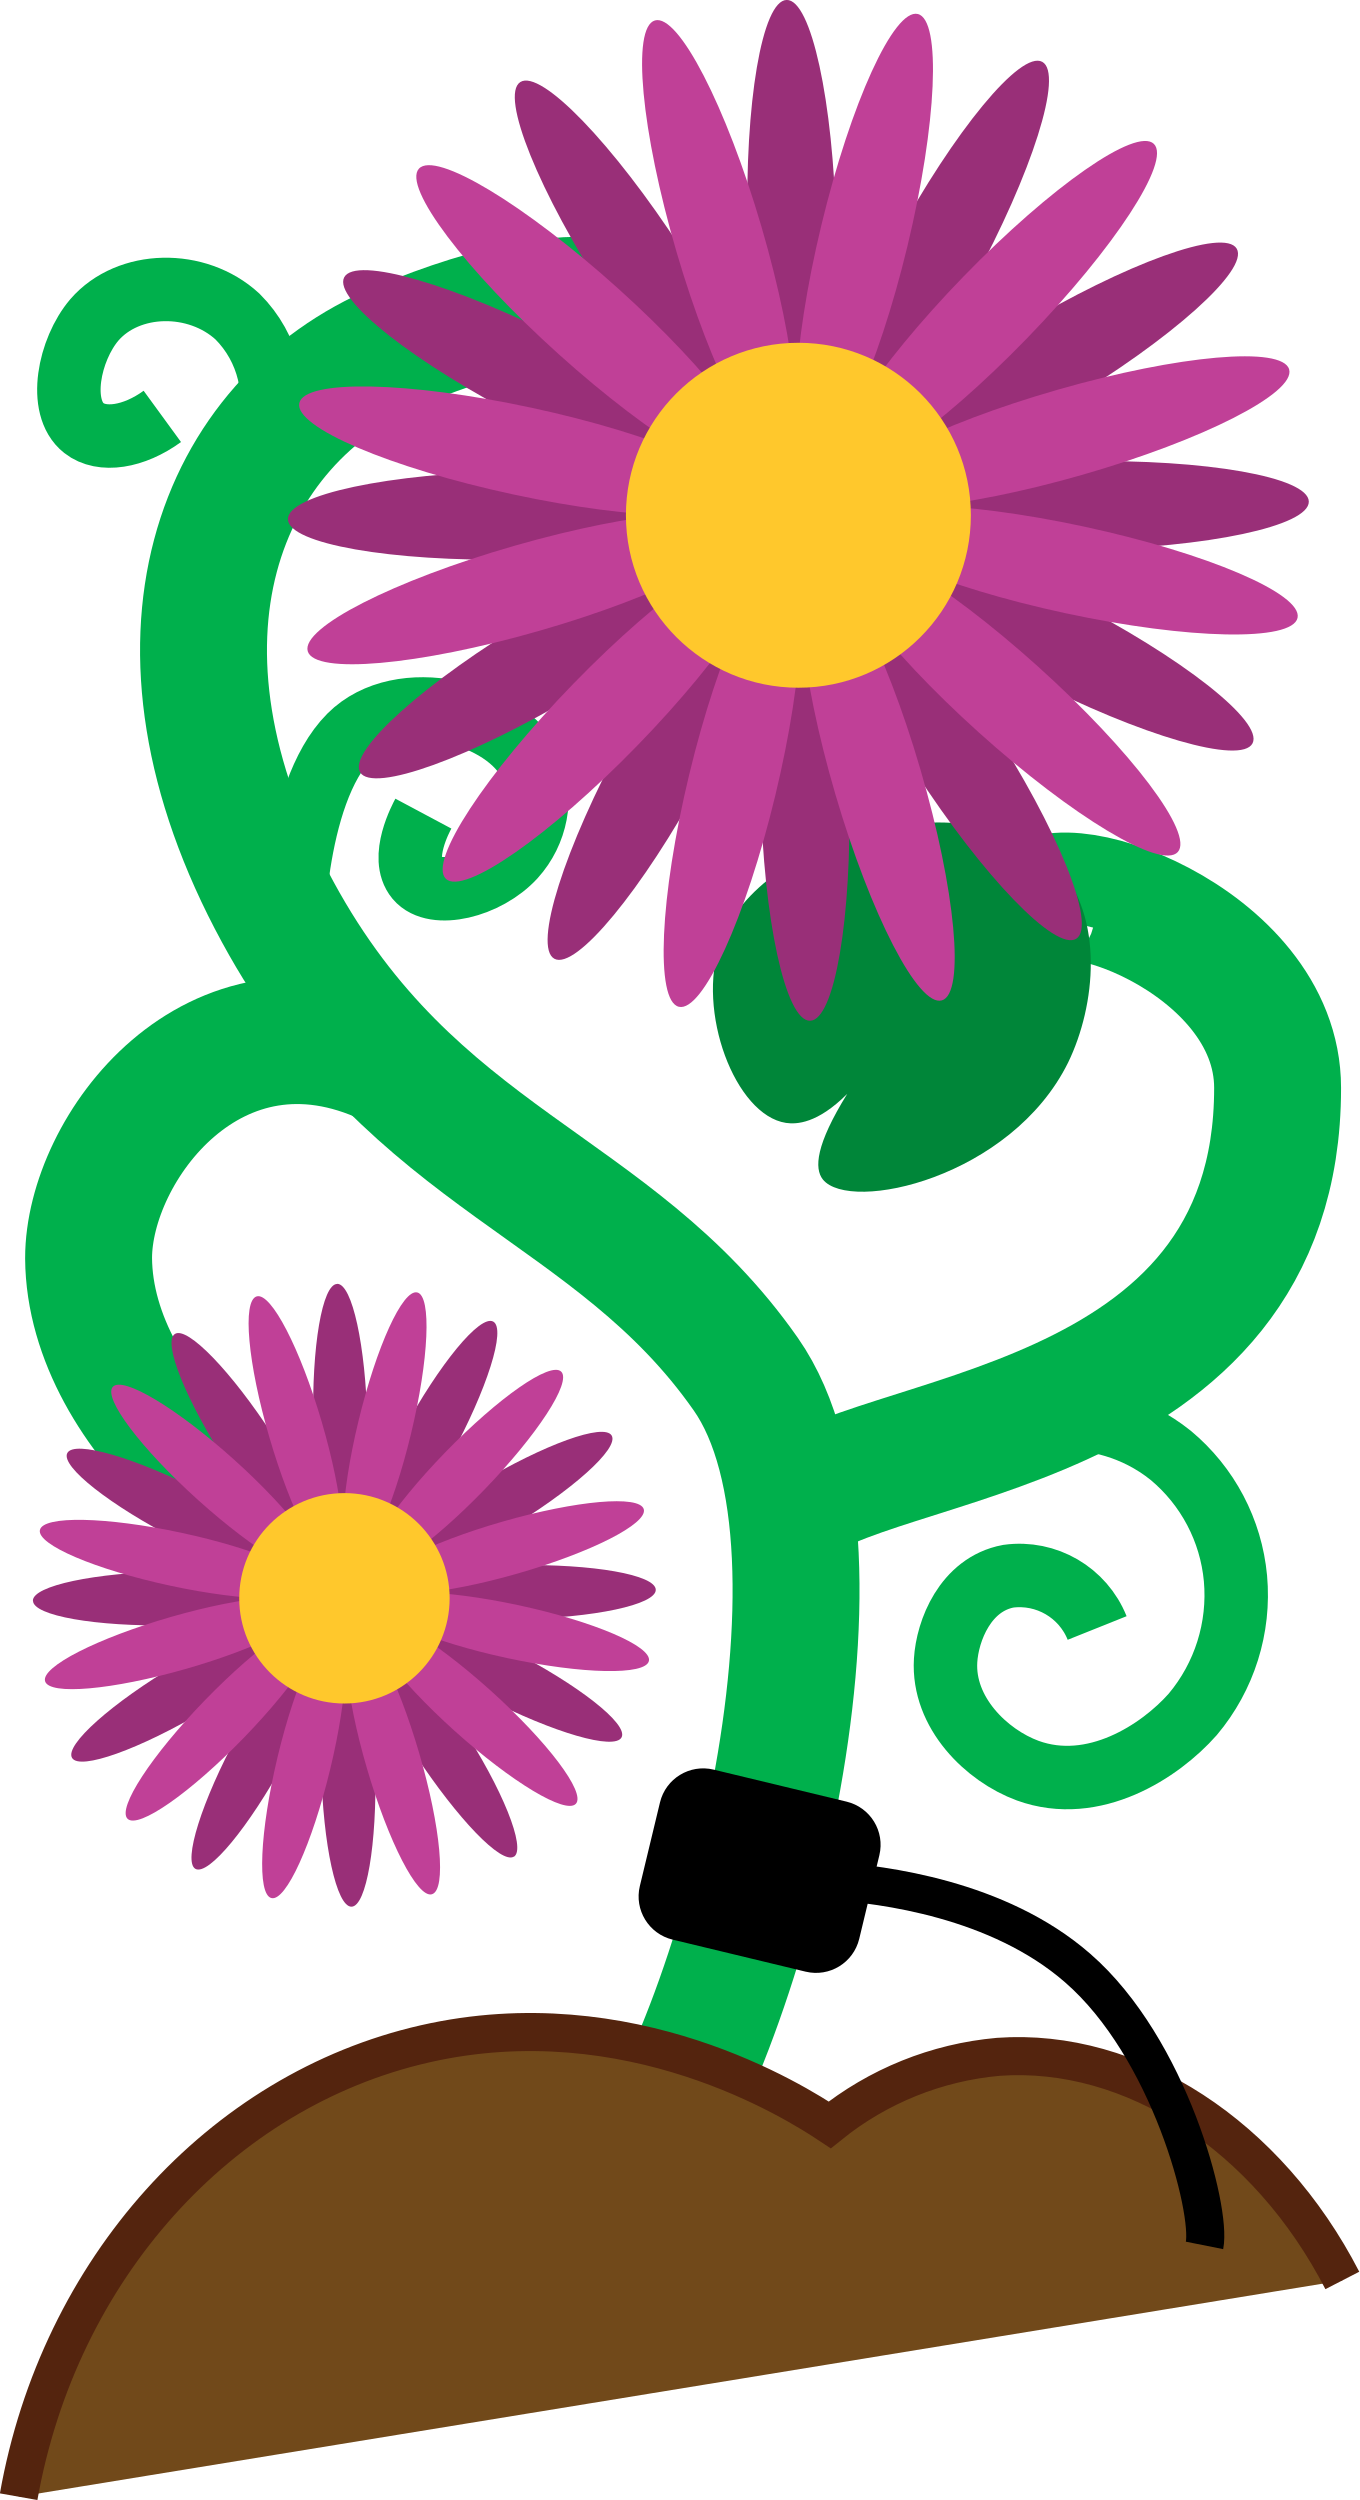
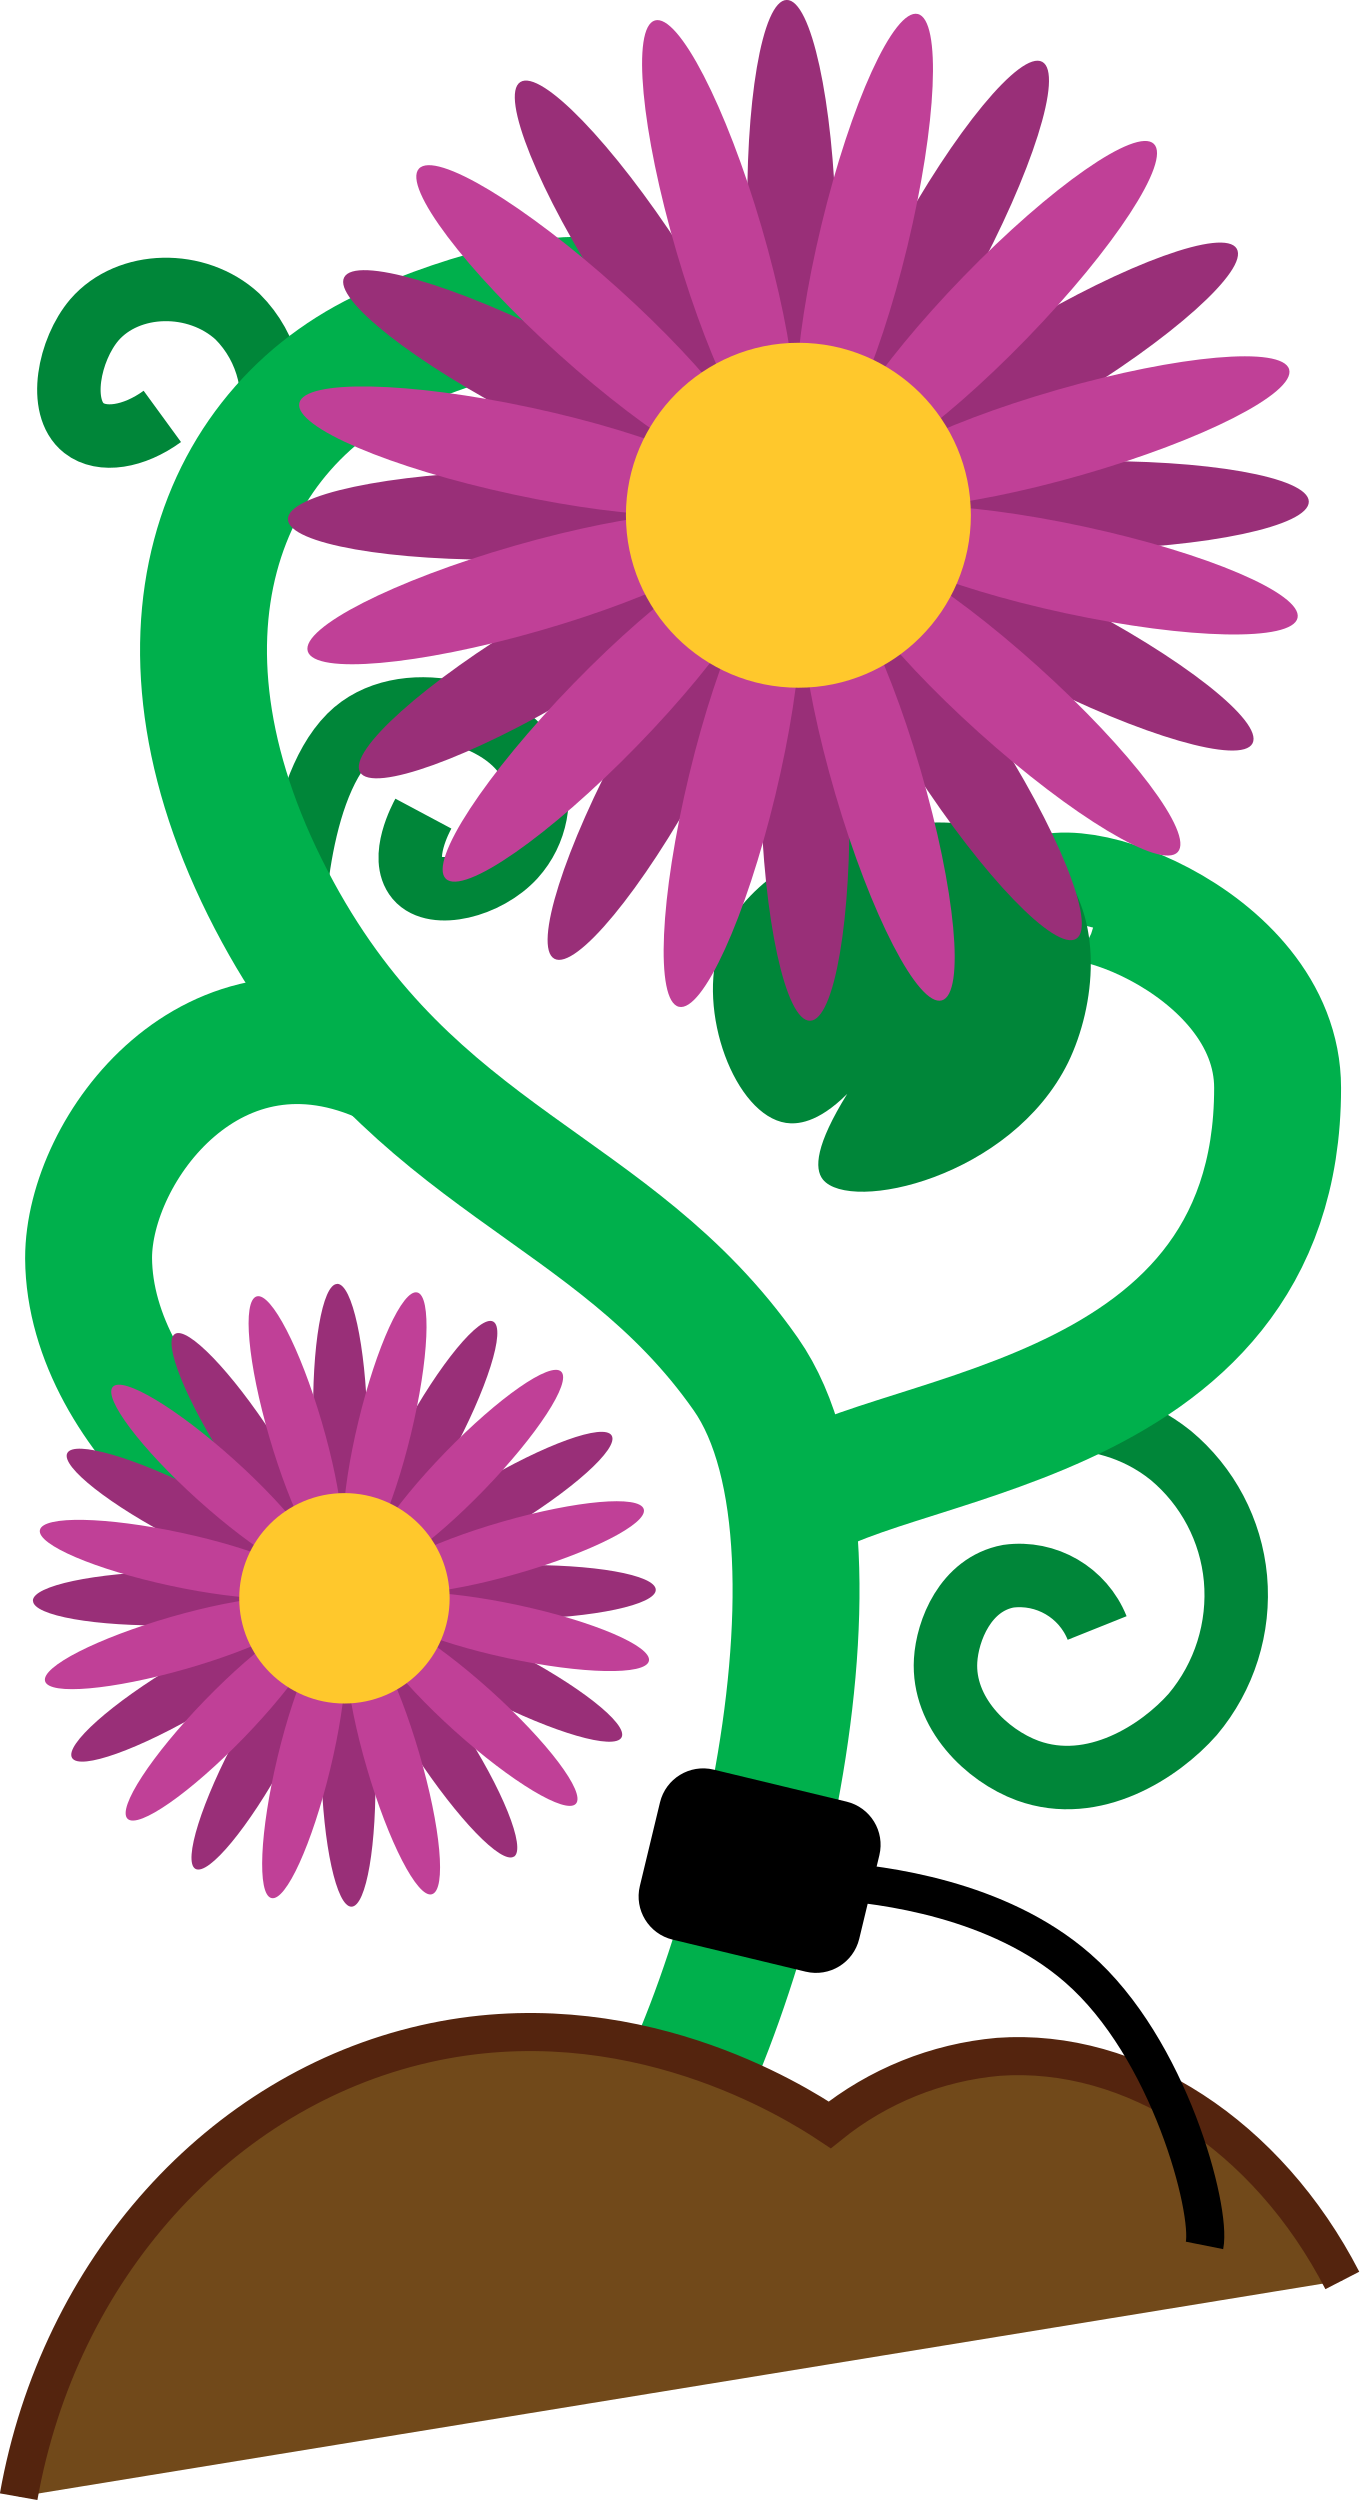
<svg xmlns="http://www.w3.org/2000/svg" viewBox="0 0 107.1 196.99">
  <defs>
-     <style>.cls-1,.cls-2,.cls-9{fill:none;}.cls-1,.cls-2{stroke:#00b04c;}.cls-1,.cls-2,.cls-4,.cls-8,.cls-9{stroke-miterlimit:10;}.cls-1{stroke-width:10px;}.cls-2{stroke-width:5px;}.cls-3{fill:#008639;}.cls-4{fill:#71491a;stroke:#54240e;}.cls-4,.cls-8,.cls-9{stroke-width:3px;}.cls-5{fill:#992f78;}.cls-6{fill:#c04097;}.cls-7{fill:#ffc82c;}.cls-8,.cls-9{stroke:#000;}</style>
+     <style>.cls-1,.cls-2,.cls-9{fill:none;}.cls-1{stroke:#008639;stroke-width:5px;}.cls-1,.cls-2,.cls-4,.cls-8,.cls-9{stroke-miterlimit:10;}.cls-2{stroke:#00b04c;stroke-width:10px;}.cls-3{fill:#008639;}.cls-4{fill:#71491a;stroke:#54240e;}.cls-4,.cls-8,.cls-9{stroke-width:3px;}.cls-5{fill:#992f78;}.cls-6{fill:#c04097;}.cls-7{fill:#ffc82c;}.cls-8,.cls-9{stroke:#000;}</style>
  </defs>
  <g id="pasted_back" data-name="pasted back">
-     <path class="cls-1" d="M48.13,172.67c9.26-11.49,19.39-50.5,9.65-64.4-10.5-15-26.11-16.61-36.87-36.4-11.6-21.33-4.67-38.67,9.5-44.61,16-6.69,22.2-3.11,24.94,2.94" transform="translate(0.98 0)" />
-     <path class="cls-1" d="M60.9,119.07c6.36-6.28,38.81-5.7,38.79-33.35,0-11.83-18.39-18-19.4-13.8" transform="translate(0.98 0)" />
-     <path class="cls-1" d="M29.66,83.72C15.85,77.23,6,90.53,6,99.14c.08,12.55,15.06,23.94,21.5,22.21" transform="translate(0.98 0)" />
-     <path class="cls-2" d="M22,75.35c0-.8,0-12.77,4.59-17.36,4-4,12.4-1.88,14.3,2.38a7,7,0,0,1-1.36,7.15c-2.15,2.35-6.29,3.34-7.66,1.7s.35-4.81.51-5.11" transform="translate(0.98 0)" />
-     <path class="cls-2" d="M20,34.41a9.3,9.3,0,0,0-2.27-9.47c-3.2-2.94-8.59-2.83-11.27.26-2,2.35-2.91,6.89-.83,8.53,1.41,1.11,3.93.72,6.18-.92" transform="translate(0.98 0)" />
-     <path class="cls-2" d="M77.93,112.36c.59-.19,7.61-2.28,13.33,2.31a14.33,14.33,0,0,1,5.11,9.7A14.62,14.62,0,0,1,93,135.09C90.43,138,85.2,141.41,80,139.52c-3.24-1.19-6.72-4.57-6.47-8.68.14-2.34,1.55-6,4.94-6.64a6.59,6.59,0,0,1,7,4.08" transform="translate(0.98 0)" />
+     <path class="cls-1" d="M22,75.35c0-.8,0-12.77,4.59-17.36,4-4,12.4-1.88,14.3,2.38a7,7,0,0,1-1.36,7.15c-2.15,2.35-6.29,3.34-7.66,1.7s.35-4.81.51-5.11" transform="translate(0.98 0)" />
+     <path class="cls-1" d="M20,34.41a9.3,9.3,0,0,0-2.27-9.47c-3.2-2.94-8.59-2.83-11.27.26-2,2.35-2.91,6.89-.83,8.53,1.41,1.11,3.93.72,6.18-.92" transform="translate(0.98 0)" />
+     <path class="cls-1" d="M77.93,112.36c.59-.19,7.61-2.28,13.33,2.31a14.33,14.33,0,0,1,5.11,9.7A14.62,14.62,0,0,1,93,135.09C90.43,138,85.2,141.41,80,139.52c-3.24-1.19-6.72-4.57-6.47-8.68.14-2.34,1.55-6,4.94-6.64a6.59,6.59,0,0,1,7,4.08" transform="translate(0.98 0)" />
+     <path class="cls-2" d="M48.13,172.67c9.26-11.49,19.39-50.5,9.65-64.4-10.5-15-26.11-16.61-36.87-36.4-11.6-21.33-4.67-38.67,9.5-44.61,16-6.69,22.2-3.11,24.94,2.94" transform="translate(0.98 0)" />
+     <path class="cls-2" d="M60.9,119.07c6.36-6.28,38.81-5.7,38.79-33.35,0-11.83-18.39-18-19.4-13.8" transform="translate(0.98 0)" />
+     <path class="cls-2" d="M29.66,83.72C15.85,77.23,6,90.53,6,99.14c.08,12.55,15.06,23.94,21.5,22.21" transform="translate(0.98 0)" />
    <path class="cls-3" d="M65.78,86.19c-2.36,2.36-4,2.41-4.83,2.29-4-.61-7.09-8.81-5.17-14.19,3.09-8.65,20.2-13,26.6-6,3.64,4,3,10.91.8,15.44C78.68,92.83,66,95.6,63.86,92.94,63.17,92.07,63.29,90.21,65.78,86.19Z" transform="translate(0.98 0)" />
  </g>
  <g id="dirt">
    <path class="cls-4" d="M.49,196.73c3.18-17.93,15.87-32,32-35.68s29.2,4.58,31.91,6.38a24.66,24.66,0,0,1,13.28-5.36c10.58-.76,21.23,6.2,27.11,17.62" transform="translate(0.98 0)" />
  </g>
  <g id="buds">
    <path class="cls-3" d="M54.24,27.19a12.08,12.08,0,0,0-6.09,10.34C48,47.94,63.38,57.75,69.51,54.33c5.65-3.16,6.15-19.1-2-25.33C64.47,26.71,59,24.74,54.24,27.19Z" transform="translate(0.98 0)" />
    <ellipse id="petals" class="cls-5" cx="49.8" cy="21.54" rx="3.49" ry="17.97" transform="translate(-2.72 30.59) rotate(-32.99)" />
    <ellipse id="petals-2" data-name="petals" class="cls-5" cx="74.04" cy="58.89" rx="3.49" ry="17.97" transform="translate(-19.14 49.81) rotate(-32.99)" />
    <ellipse id="petals-3" data-name="petals" class="cls-5" cx="42.12" cy="30.06" rx="3.49" ry="17.97" transform="translate(-2.86 53.82) rotate(-62.85)" />
    <ellipse id="petals-4" data-name="petals" class="cls-5" cx="81.73" cy="50.37" rx="3.49" ry="17.97" transform="translate(0.59 100.11) rotate(-62.85)" />
    <ellipse id="petals-5" data-name="petals" class="cls-5" cx="39.67" cy="40.6" rx="17.97" ry="3.49" transform="translate(0.28 0.7) rotate(-1)" />
    <ellipse id="petals-6" data-name="petals" class="cls-5" cx="84.18" cy="39.83" rx="17.97" ry="3.49" transform="translate(0.3 1.48) rotate(-1)" />
    <ellipse id="petals-7" data-name="petals" class="cls-5" cx="42.82" cy="51.63" rx="17.97" ry="3.49" transform="translate(-19.44 29.28) rotate(-30.86)" />
    <ellipse id="petals-8" data-name="petals" class="cls-5" cx="81.03" cy="28.8" rx="17.97" ry="3.49" transform="translate(-2.31 45.65) rotate(-30.86)" />
    <ellipse id="petals-9" data-name="petals" class="cls-5" cx="51.28" cy="59.77" rx="17.97" ry="3.49" transform="translate(-24.74 76.24) rotate(-61.45)" />
    <ellipse id="petals-10" data-name="petals" class="cls-5" cx="72.56" cy="20.66" rx="17.97" ry="3.49" transform="translate(20.71 74.52) rotate(-61.45)" />
    <ellipse id="petals-11" data-name="petals" class="cls-5" cx="62.43" cy="62.47" rx="3.49" ry="17.97" transform="translate(-0.42 1.44) rotate(-1.31)" />
    <ellipse id="petals-12" data-name="petals" class="cls-5" cx="61.41" cy="17.96" rx="3.49" ry="17.97" transform="translate(0.59 1.41) rotate(-1.31)" />
    <ellipse id="petals-13" data-name="petals" class="cls-6" cx="45.38" cy="25.32" rx="3.49" ry="17.97" transform="translate(-2.82 42.1) rotate(-48)" />
    <ellipse id="petals-14" data-name="petals" class="cls-6" cx="78.47" cy="55.11" rx="3.49" ry="17.97" transform="translate(-14.01 76.55) rotate(-48)" />
    <ellipse id="petals-15" data-name="petals" class="cls-6" cx="40.16" cy="35.54" rx="3.49" ry="17.97" transform="translate(-2.04 67.33) rotate(-77.86)" />
    <ellipse id="petals-16" data-name="petals" class="cls-6" cx="83.68" cy="44.9" rx="3.49" ry="17.97" transform="translate(23.18 117.27) rotate(-77.86)" />
    <ellipse id="petals-17" data-name="petals" class="cls-6" cx="40.53" cy="46.36" rx="17.97" ry="3.49" transform="translate(-10.23 12.98) rotate(-16.02)" />
    <ellipse id="petals-18" data-name="petals" class="cls-6" cx="83.32" cy="34.07" rx="17.97" ry="3.49" transform="translate(-5.18 24.31) rotate(-16.02)" />
    <ellipse id="petals-19" data-name="petals" class="cls-6" cx="46.43" cy="56.19" rx="17.97" ry="3.49" transform="matrix(0.7, -0.72, 0.72, 0.7, -25.25, 50.4)" />
    <ellipse id="petals-20" data-name="petals" class="cls-6" cx="77.42" cy="24.24" rx="17.97" ry="3.49" transform="translate(7.11 62.94) rotate(-45.88)" />
    <ellipse id="petals-21" data-name="petals" class="cls-6" cx="56.71" cy="61.86" rx="17.97" ry="3.49" transform="translate(-15.72 102.51) rotate(-76.46)" />
    <ellipse id="petals-22" data-name="petals" class="cls-6" cx="67.13" cy="18.57" rx="17.97" ry="3.49" transform="translate(34.34 79.49) rotate(-76.46)" />
    <ellipse id="petals-23" data-name="petals" class="cls-6" cx="68.18" cy="61.58" rx="3.49" ry="17.97" transform="translate(-13.57 21.64) rotate(-16.32)" />
    <ellipse id="petals-24" data-name="petals" class="cls-6" cx="55.67" cy="18.85" rx="3.49" ry="17.97" transform="translate(-2.07 16.41) rotate(-16.32)" />
    <circle class="cls-7" cx="62.91" cy="40.6" r="13.59" />
    <ellipse id="petals-25" data-name="petals" class="cls-5" cx="18.76" cy="114.31" rx="2.13" ry="10.96" transform="translate(-58.23 28.64) rotate(-32.99)" />
    <path id="petals-26" data-name="petals" class="cls-5" d="M39.52,146.29c-1,.64-4.46-3-7.76-8s-5.17-9.71-4.18-10.35,4.46,3,7.75,8,5.17,9.72,4.19,10.36" transform="translate(0.98 0)" />
    <ellipse id="petals-27" data-name="petals" class="cls-5" cx="14.07" cy="119.5" rx="2.13" ry="10.96" transform="translate(-97.7 77.49) rotate(-62.85)" />
    <ellipse id="petals-28" data-name="petals" class="cls-5" cx="38.24" cy="131.9" rx="2.13" ry="10.96" transform="translate(-95.59 105.73) rotate(-62.85)" />
    <path id="petals-29" data-name="petals" class="cls-5" d="M1.61,126.13c0-1.18,4.87-2.21,10.93-2.32s11,.76,11,1.94-4.87,2.21-10.92,2.32-11-.76-11-1.94" transform="translate(0.98 0)" />
    <ellipse id="petals-30" data-name="petals" class="cls-5" cx="39.73" cy="125.46" rx="10.96" ry="2.13" transform="translate(-1.2 0.71) rotate(-1)" />
    <ellipse id="petals-31" data-name="petals" class="cls-5" cx="14.49" cy="132.67" rx="10.96" ry="2.13" transform="matrix(0.86, -0.51, 0.51, 0.86, -65.02, 26.22)" />
    <ellipse id="petals-32" data-name="petals" class="cls-5" cx="37.81" cy="118.73" rx="10.96" ry="2.13" transform="translate(-54.57 36.21) rotate(-30.86)" />
    <path id="petals-33" data-name="petals" class="cls-5" d="M14.42,147.26c-1-.56.48-5.33,3.37-10.65s6.08-9.17,7.11-8.61-.47,5.33-3.37,10.65-6.08,9.17-7.11,8.61" transform="translate(0.98 0)" />
    <ellipse id="petals-34" data-name="petals" class="cls-5" cx="32.64" cy="113.77" rx="10.96" ry="2.13" transform="translate(-81.91 88.06) rotate(-61.45)" />
    <path id="petals-35" data-name="petals" class="cls-5" d="M26.71,150.24c-1.17,0-2.24-4.86-2.38-10.91s.71-11,1.88-11,2.24,4.86,2.38,10.91-.7,11-1.88,11" transform="translate(0.98 0)" />
    <path id="petals-36" data-name="petals" class="cls-5" d="M25.59,101.16c1.18,0,2.24,4.86,2.38,10.92s-.7,11-1.88,11-2.24-4.85-2.38-10.91.71-11,1.88-11" transform="translate(0.98 0)" />
    <ellipse id="petals-37" data-name="petals" class="cls-6" cx="16.06" cy="116.61" rx="2.13" ry="10.96" transform="translate(-80.37 50.52) rotate(-48)" />
    <ellipse id="petals-38" data-name="petals" class="cls-6" cx="36.25" cy="134.79" rx="2.13" ry="10.96" transform="translate(-87.19 71.54) rotate(-48)" />
    <ellipse id="petals-39" data-name="petals" class="cls-6" cx="12.87" cy="122.85" rx="2.13" ry="10.96" transform="translate(-108.95 109.61) rotate(-77.86)" />
    <ellipse id="petals-40" data-name="petals" class="cls-6" cx="39.43" cy="128.56" rx="2.13" ry="10.96" transform="translate(-93.56 140.08) rotate(-77.86)" />
    <ellipse id="petals-41" data-name="petals" class="cls-6" cx="13.1" cy="129.45" rx="10.96" ry="2.13" transform="translate(-34.23 8.64) rotate(-16.02)" />
    <ellipse id="petals-42" data-name="petals" class="cls-6" cx="39.21" cy="121.95" rx="10.96" ry="2.13" transform="translate(-31.15 15.55) rotate(-16.02)" />
    <ellipse id="petals-43" data-name="petals" class="cls-6" cx="16.7" cy="135.45" rx="10.96" ry="2.13" transform="translate(-91.18 53.14) rotate(-45.88)" />
    <ellipse id="petals-44" data-name="petals" class="cls-6" cx="35.61" cy="115.95" rx="10.96" ry="2.13" transform="translate(-71.44 60.79) rotate(-45.88)" />
    <path id="petals-45" data-name="petals" class="cls-6" d="M20.41,149.56c-1.15-.27-.92-5.27.49-11.15s3.5-10.44,4.64-10.16.92,5.27-.5,11.15-3.49,10.44-4.63,10.16" transform="translate(0.98 0)" />
    <path id="petals-46" data-name="petals" class="cls-6" d="M31.9,101.84c1.14.28.92,5.27-.5,11.16s-3.49,10.43-4.63,10.16-.93-5.27.49-11.16,3.49-10.44,4.64-10.16" transform="translate(0.98 0)" />
    <path id="petals-47" data-name="petals" class="cls-6" d="M33.05,149.26c-1.13.33-3.42-4.12-5.12-9.93s-2.17-10.78-1-11.11,3.42,4.11,5.12,9.92,2.17,10.79,1,11.12" transform="translate(0.98 0)" />
    <path id="petals-48" data-name="petals" class="cls-6" d="M19.25,102.15c1.13-.33,3.43,4.11,5.13,9.92s2.17,10.79,1,11.12-3.43-4.11-5.13-9.92-2.16-10.79-1-11.12" transform="translate(0.98 0)" />
    <circle class="cls-7" cx="27.14" cy="125.94" r="8.29" />
  </g>
  <g id="new_tag" data-name="new tag">
    <rect class="cls-8" x="51.49" y="142.01" width="14.78" height="10.78" rx="2" transform="translate(37.12 -9.69) rotate(13.54)" />
    <path class="cls-9" d="M93.93,176.93c.56-2.8-2.75-15.56-10-21.86-6.27-5.47-15.4-6.57-19.27-6.85" transform="translate(0.98 0)" />
  </g>
</svg>
